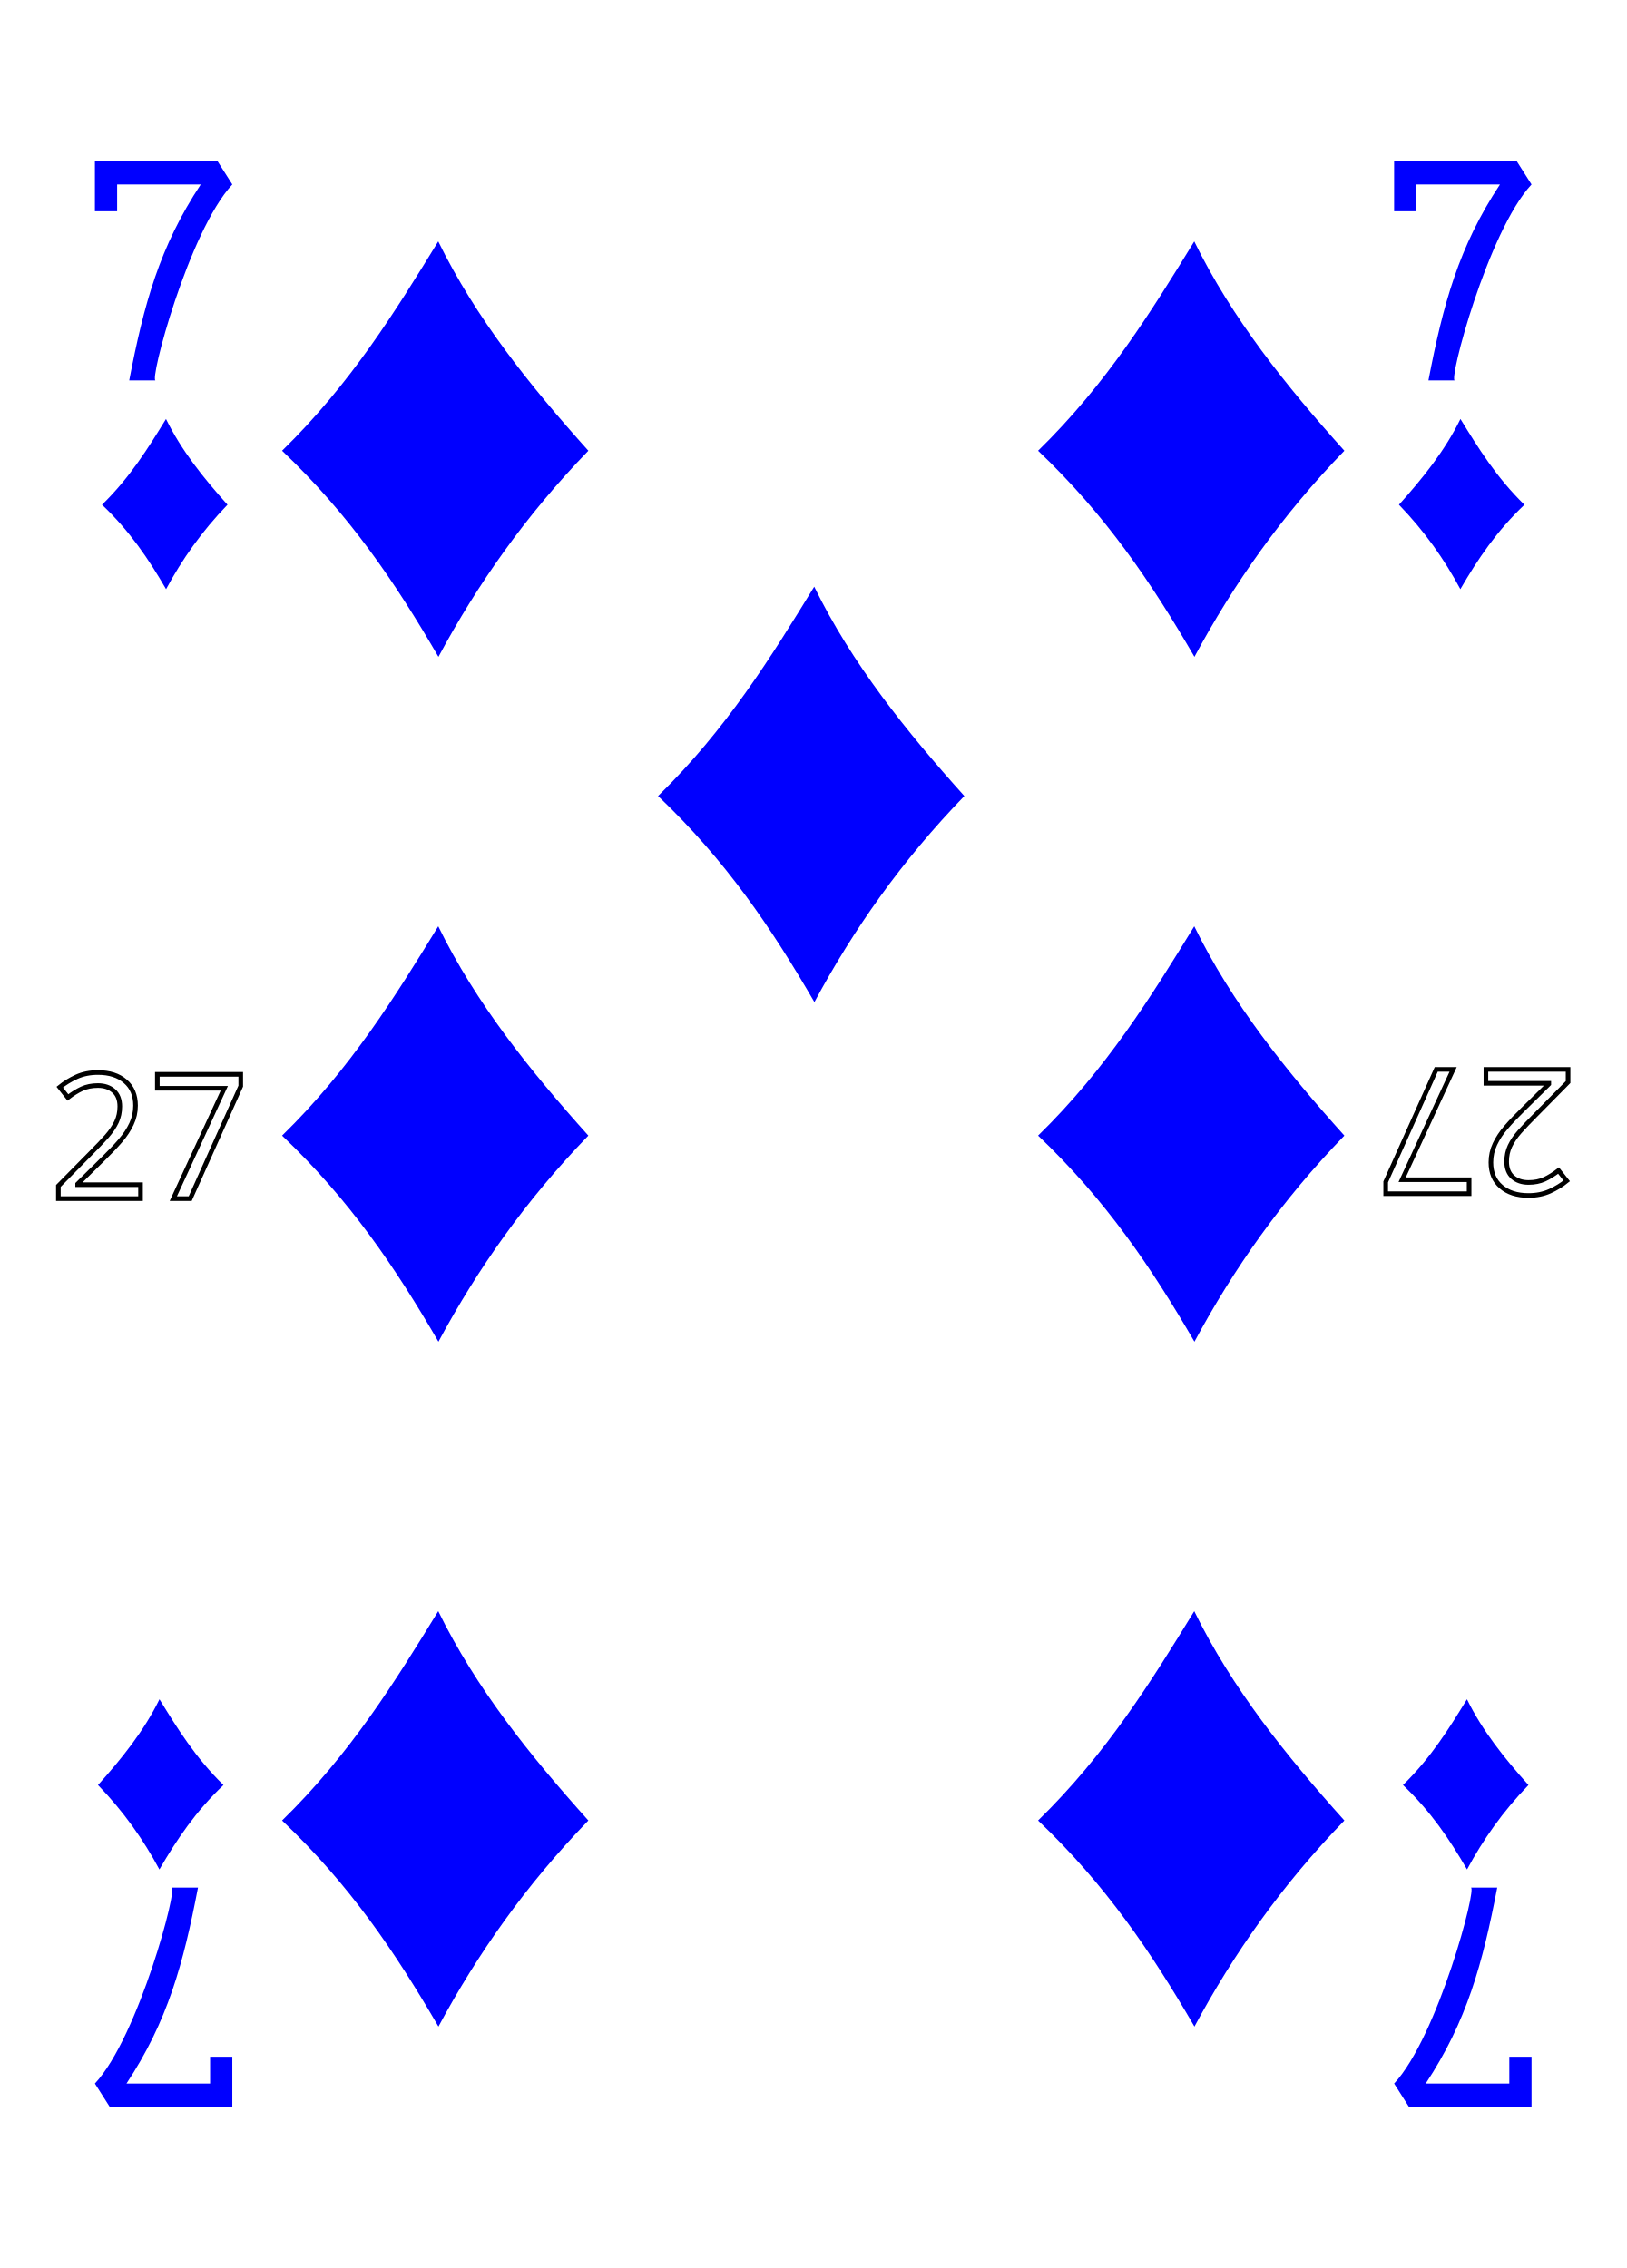
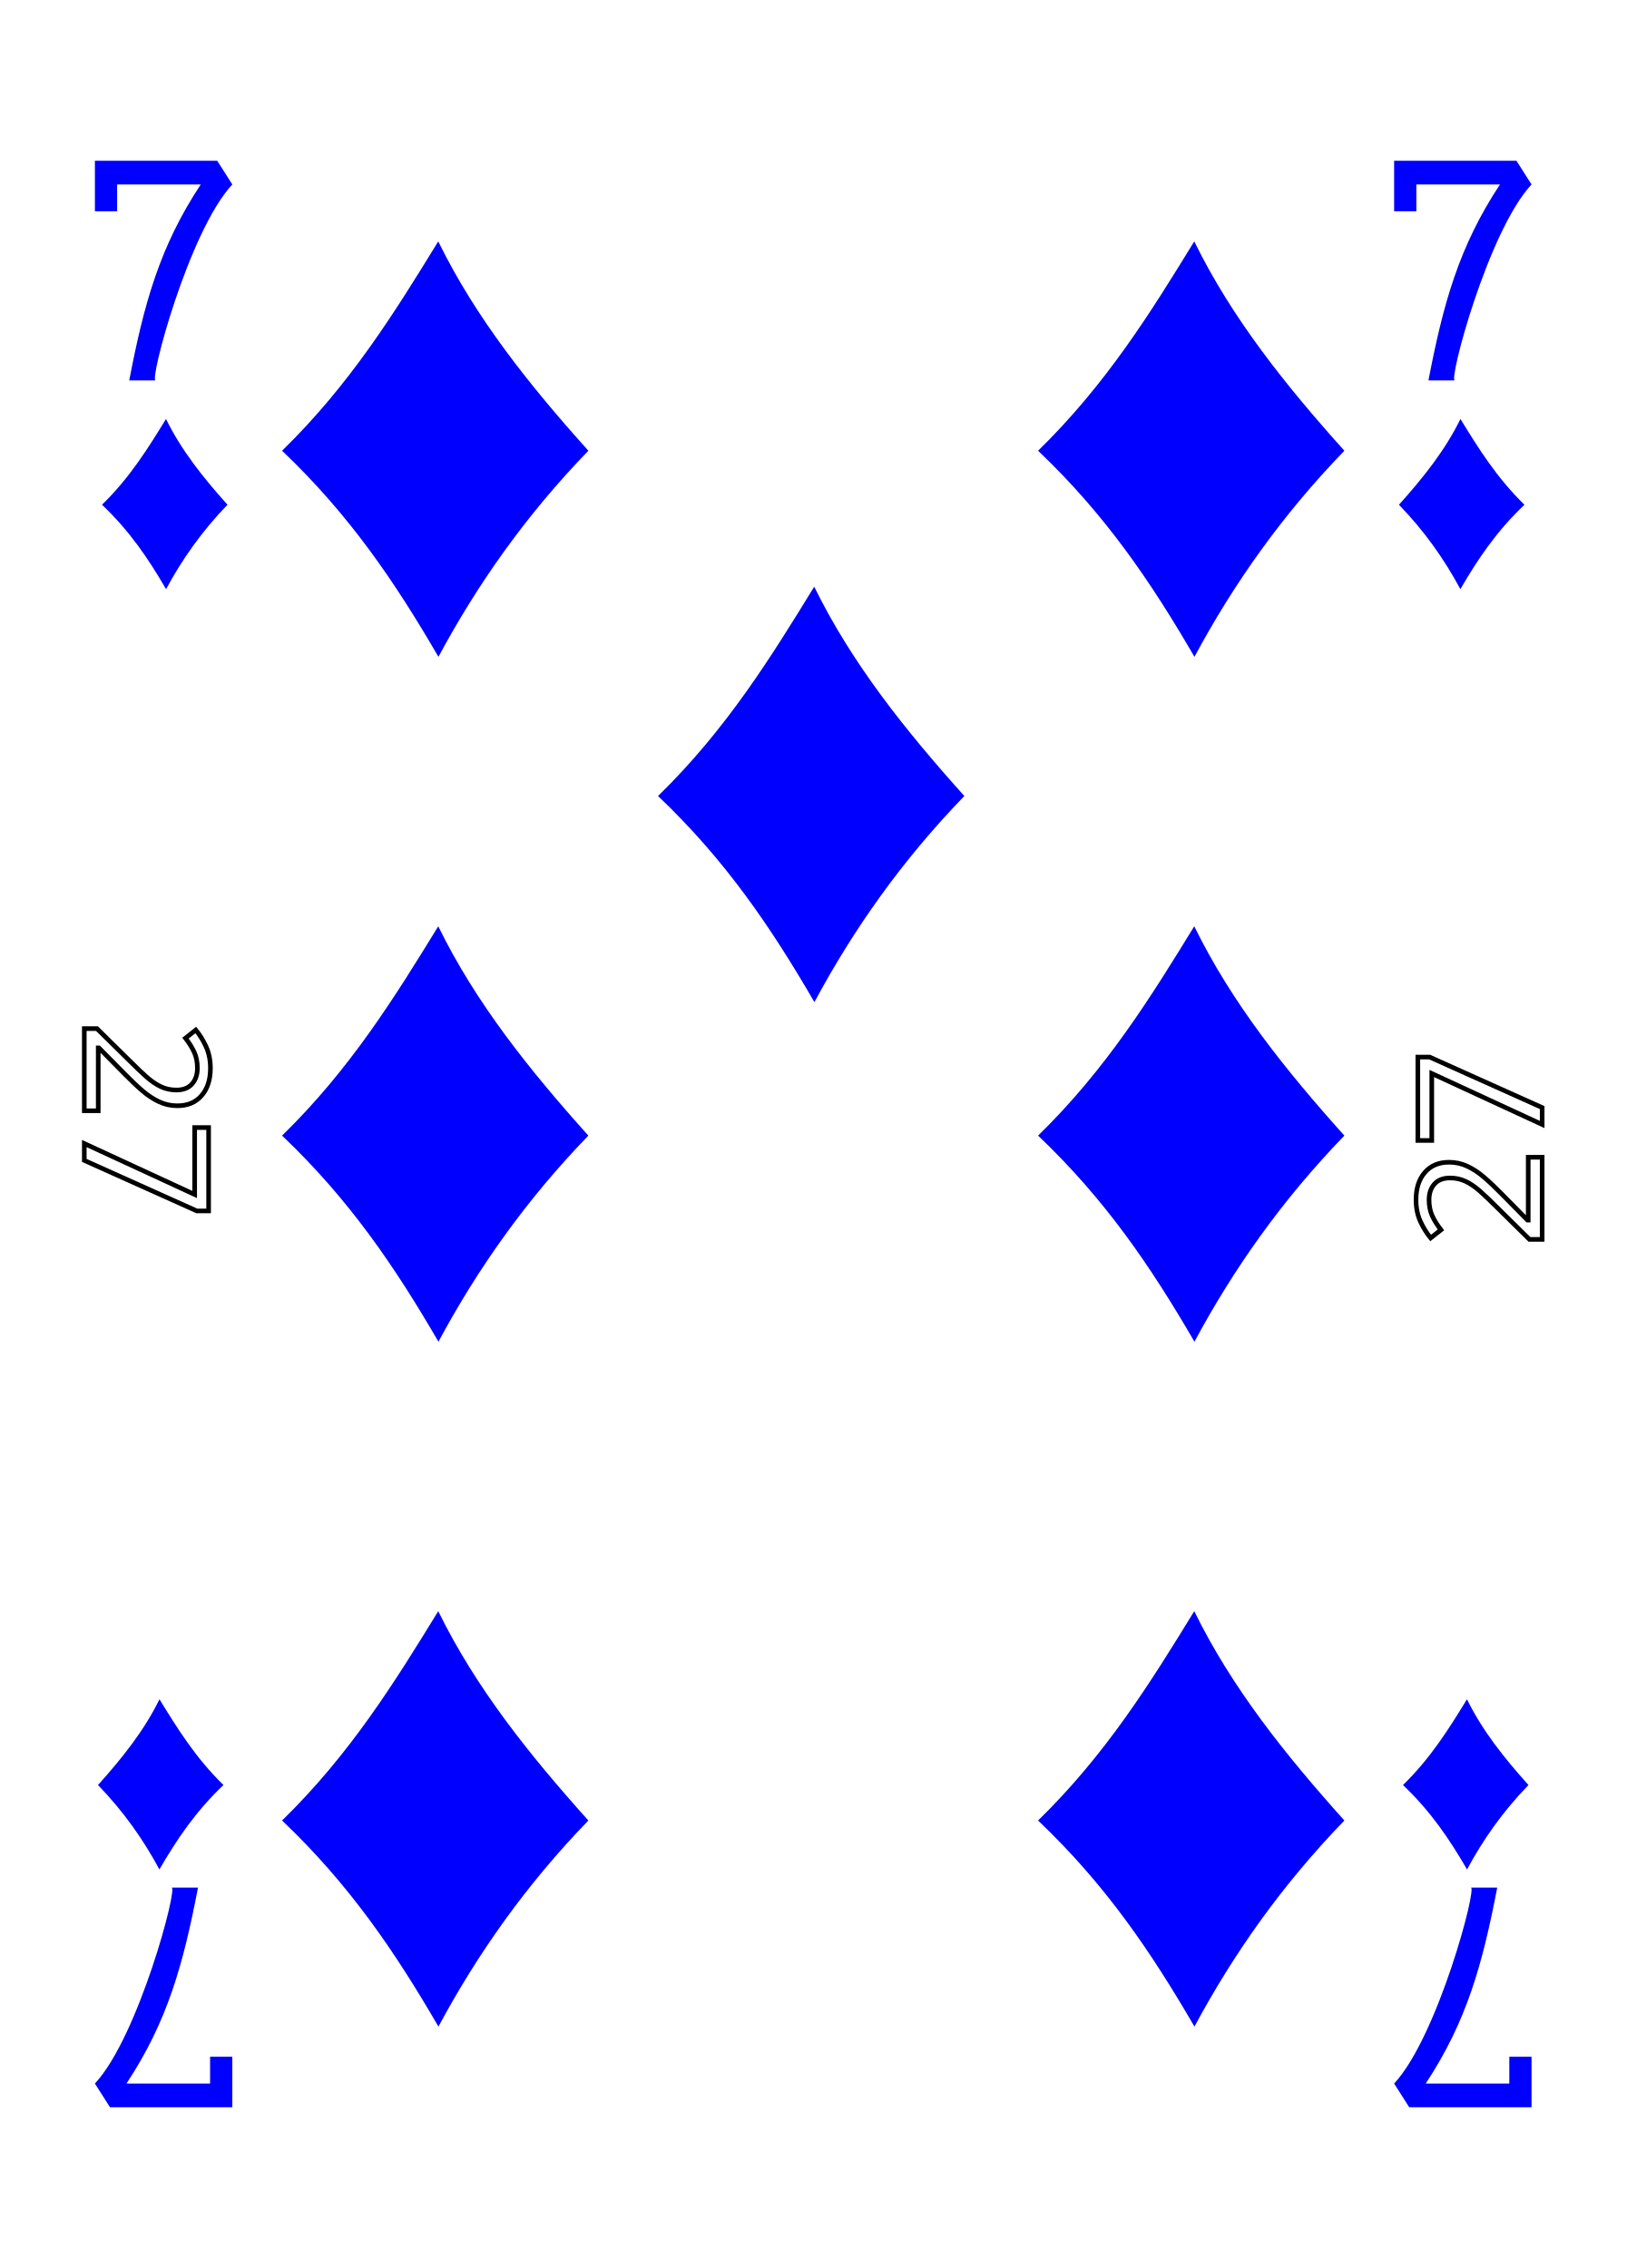
<svg xmlns="http://www.w3.org/2000/svg" xmlns:xlink="http://www.w3.org/1999/xlink" width="224.25" height="312.781" id="svg18947" version="1.1">
  <defs id="defs18949">
    <radialGradient xlink:href="#linearGradient3933" id="radialGradient3939" cx="44.15" cy="208.928" fx="44.15" fy="208.928" r="74.727" gradientTransform="matrix(0.9724199,-0.00350785,0.00204639,0.4092987,3227.78,-373.1903)" gradientUnits="userSpaceOnUse" />
    <linearGradient id="linearGradient3933">
      <stop style="stop-color:#000000;stop-opacity:1;" offset="0" id="stop3935" />
      <stop style="stop-color:#000000;stop-opacity:0;" offset="1" id="stop3937" />
    </linearGradient>
    <linearGradient xlink:href="#linearGradient3006" id="linearGradient3012" x1="81.906" y1="294.384" x2="178.156" y2="294.384" gradientUnits="userSpaceOnUse" gradientTransform="translate(3141.98,-362.7627)" />
    <linearGradient id="linearGradient3006">
      <stop style="stop-color:#ffffff;stop-opacity:1;" offset="0" id="stop3008" />
      <stop id="stop3014" offset="0.377" style="stop-color:#7f7f7f;stop-opacity:1;" />
      <stop style="stop-color:#ffffff;stop-opacity:1;" offset="0.802" id="stop3016" />
      <stop style="stop-color:#cccccc;stop-opacity:1" offset="1" id="stop3010" />
    </linearGradient>
    <linearGradient gradientTransform="translate(3141.98,-483.7627)" xlink:href="#linearGradient3804" id="linearGradient3810" x1="65.224" y1="394.696" x2="156.749" y2="394.696" gradientUnits="userSpaceOnUse" />
    <linearGradient id="linearGradient3804">
      <stop style="stop-color:#000000;stop-opacity:1;" offset="0" id="stop3806" />
      <stop id="stop3812" offset="0.5" style="stop-color:#333333;stop-opacity:1" />
      <stop style="stop-color:#000000;stop-opacity:1;" offset="1" id="stop3808" />
    </linearGradient>
    <radialGradient xlink:href="#linearGradient3024" id="radialGradient3030" cx="114.593" cy="428.493" fx="114.593" fy="428.493" r="43.142" gradientTransform="matrix(0.7913852,4.4166814e-8,0,0.4810074,3167.995,-285.211)" gradientUnits="userSpaceOnUse" />
    <linearGradient id="linearGradient3024">
      <stop id="stop3028" offset="0" style="stop-color:#000000;stop-opacity:1" />
      <stop id="stop3026" offset="1" style="stop-color:#242424;stop-opacity:1;" />
    </linearGradient>
    <linearGradient gradientTransform="translate(3141.98,-483.7627)" xlink:href="#linearGradient3101" id="linearGradient3113" gradientUnits="userSpaceOnUse" x1="145.602" y1="375.926" x2="183.78" y2="390.783" />
    <linearGradient id="linearGradient3101">
      <stop style="stop-color:#000000;stop-opacity:1;" offset="0" id="stop3103" />
      <stop style="stop-color:#000000;stop-opacity:0;" offset="1" id="stop3105" />
    </linearGradient>
    <linearGradient gradientTransform="translate(3141.98,-483.7627)" xlink:href="#linearGradient3101" id="linearGradient3107" x1="113.006" y1="395.661" x2="116.814" y2="405.196" gradientUnits="userSpaceOnUse" />
    <linearGradient xlink:href="#linearGradient3833" id="linearGradient3086" gradientUnits="userSpaceOnUse" gradientTransform="matrix(0.4384643,7.9081918e-4,-6.5324466e-4,0.5308057,573.4294,-3051.191)" x1="-158.781" y1="459.141" x2="-128.625" y2="459.141" />
    <linearGradient id="linearGradient3833">
      <stop style="stop-color:#000000;stop-opacity:1;" offset="0" id="stop3835" />
      <stop id="stop3841" offset="0.5" style="stop-color:#333333;stop-opacity:1" />
      <stop style="stop-color:#000000;stop-opacity:1" offset="1" id="stop3837" />
    </linearGradient>
    <linearGradient xlink:href="#linearGradient3851" id="linearGradient3088" gradientUnits="userSpaceOnUse" gradientTransform="matrix(0.4384643,7.9081918e-4,-6.5324466e-4,0.5308057,640.3105,-3052.331)" x1="-311.312" y1="463.516" x2="-281.156" y2="463.516" />
    <linearGradient id="linearGradient3851">
      <stop style="stop-color:#808080;stop-opacity:1;" offset="0" id="stop3853" />
      <stop id="stop3859" offset="0.5" style="stop-color:#ffffff;stop-opacity:1;" />
      <stop style="stop-color:#808080;stop-opacity:1;" offset="1" id="stop3855" />
    </linearGradient>
  </defs>
  <g transform="translate(-247.874,-381.6862)" id="layer1">
    <g transform="translate(267.498,-13916.819)" id="g11231" style="display:inline">
      <g id="g10356" transform="matrix(0.95,0,0,0.95,4.345646,720.7761)">
        <path style="fill:#0000ff;fill-opacity:1" id="path3397-3" d="m 15.707,14357.78 c 9.921,-9.681 16.436,-20.237 22.667,-30.389 5.464,11.17 13.306,20.942 21.786,30.389 -9.073,9.368 -16.105,19.386 -21.759,29.918 -6.268,-10.796 -12.866,-20.572 -22.694,-29.918 z" />
        <path style="fill:#0000ff;fill-opacity:1" id="path3399-5" d="m 15.707,14457.203 c 9.921,-9.681 16.436,-20.237 22.667,-30.388 5.464,11.169 13.306,20.942 21.786,30.388 -9.073,9.369 -16.105,19.387 -21.759,29.918 -6.268,-10.795 -12.866,-20.571 -22.694,-29.918 z" />
        <path style="fill:#0000ff;fill-opacity:1" id="path3401-9" d="m 15.707,14556.627 c 9.921,-9.682 16.436,-20.238 22.667,-30.389 5.464,11.17 13.306,20.942 21.786,30.389 -9.073,9.368 -16.105,19.386 -21.759,29.918 -6.268,-10.796 -12.866,-20.572 -22.694,-29.918 z" />
        <path style="fill:#0000ff;fill-opacity:1" id="path3403-9" d="m 70.274,14407.904 c 9.921,-9.681 16.436,-20.237 22.667,-30.389 5.464,11.17 13.306,20.942 21.786,30.389 -9.073,9.369 -16.105,19.386 -21.759,29.918 -6.268,-10.796 -12.866,-20.572 -22.694,-29.918 z" />
        <path style="fill:#0000ff;fill-opacity:1" id="path3407-8" d="m 125.43,14357.78 c 9.921,-9.681 16.436,-20.237 22.667,-30.389 5.464,11.17 13.306,20.942 21.786,30.389 -9.073,9.368 -16.105,19.386 -21.759,29.918 -6.268,-10.796 -12.866,-20.572 -22.694,-29.918 z" />
        <path style="fill:#0000ff;fill-opacity:1" id="path3409" d="m 125.43,14457.203 c 9.921,-9.681 16.436,-20.237 22.667,-30.388 5.464,11.169 13.306,20.942 21.786,30.388 -9.073,9.369 -16.105,19.387 -21.759,29.918 -6.268,-10.795 -12.866,-20.571 -22.694,-29.918 z" />
        <path style="fill:#0000ff;fill-opacity:1" id="path3411" d="m 125.43,14556.627 c 9.921,-9.682 16.436,-20.238 22.667,-30.389 5.464,11.17 13.306,20.942 21.786,30.389 -9.073,9.368 -16.105,19.386 -21.759,29.918 -6.268,-10.796 -12.866,-20.572 -22.694,-29.918 z" />
      </g>
      <path d="m 173.818,14544.68 c 3.861,-3.768 6.396,-7.876 8.821,-11.827 2.126,4.347 5.178,8.15 8.478,11.827 -3.531,3.645 -6.268,7.543 -8.468,11.642 -2.439,-4.201 -5.007,-8.006 -8.832,-11.642 z" id="path3718" style="fill:#0000ff;fill-opacity:1" />
      <path d="m -5.557,14368.114 c 3.861,-3.767 6.396,-7.875 8.821,-11.826 2.126,4.347 5.178,8.15 8.478,11.826 -3.531,3.647 -6.268,7.544 -8.468,11.644 -2.439,-4.202 -5.007,-8.006 -8.832,-11.644 z" id="path3720" style="fill:#0000ff;fill-opacity:1" />
      <path d="m -1.807,14350.971 c 2.026,-10.536 4.189,-18.441 9.861,-27.026 l -11.528,0 0,3.696 -3.064,0 0,-6.965 16.866,0 2.079,3.269 c -6.024,6.457 -11.541,27.33 -10.563,27.026 z" id="path7110-1" style="fill:#0000ff;fill-opacity:1;display:inline" />
      <path d="m 186.81,14558.821 c -2.026,10.536 -4.189,18.44 -9.861,27.026 l 11.528,0 0,-3.696 3.064,0 0,6.964 -16.866,0 -2.079,-3.268 c 6.024,-6.457 11.541,-27.331 10.563,-27.026 z" id="path7126-8" style="fill:#0000ff;fill-opacity:1;display:inline" />
      <path d="m 11.185,14544.68 c -3.861,-3.768 -6.396,-7.876 -8.821,-11.827 -2.126,4.347 -5.178,8.15 -8.478,11.827 3.531,3.645 6.268,7.543 8.468,11.642 2.439,-4.201 5.007,-8.006 8.832,-11.642 z" id="path3718-8" style="fill:#0000ff;fill-opacity:1" />
      <path d="m 190.559,14368.114 c -3.861,-3.767 -6.396,-7.875 -8.821,-11.826 -2.126,4.347 -5.178,8.15 -8.478,11.826 3.531,3.647 6.268,7.544 8.468,11.644 2.439,-4.202 5.007,-8.006 8.832,-11.644 z" id="path3720-4" style="fill:#0000ff;fill-opacity:1" />
      <path d="m 177.326,14350.971 c 2.026,-10.536 4.189,-18.441 9.861,-27.026 l -11.528,0 0,3.696 -3.064,0 0,-6.965 16.866,0 2.079,3.269 c -6.024,6.457 -11.541,27.33 -10.563,27.026 z" id="path7110-1-1" style="fill:#0000ff;fill-opacity:1;display:inline" />
      <path d="m 7.676,14558.821 c -2.025,10.536 -4.189,18.44 -9.861,27.026 l 11.528,0 0,-3.696 3.064,0 0,6.964 -16.866,0 -2.079,-3.268 c 6.024,-6.457 11.541,-27.331 10.563,-27.026 z" id="path7126-8-4" style="fill:#0000ff;fill-opacity:1;display:inline" />
    </g>
-     <text id="text70860-7" y="546.99" x="254.764" style="font-style:normal;font-variant:normal;font-weight:normal;font-stretch:normal;font-size:24.02px;line-height:125%;font-family:'Card Characters';-inkscape-font-specification:'Card Characters';text-align:start;letter-spacing:0px;word-spacing:0px;writing-mode:lr-tb;text-anchor:start;fill:none;stroke:#000000;stroke-width:0.636;stroke-opacity:1" xml:space="preserve">
-       <tspan id="tspan10357" x="254.764" y="546.99" style="stroke-width:0.636">27</tspan>
+     <text id="text70860-7" y="-259.495" x="522.387" style="font-size:24.02px;font-style:normal;font-variant:normal;font-weight:normal;font-stretch:normal;text-align:start;line-height:125%;letter-spacing:0px;word-spacing:0px;writing-mode:lr-tb;text-anchor:start;fill:none;stroke:#000000;stroke-width:0.636;stroke-opacity:1;font-family:Card Characters;-inkscape-font-specification:Card Characters" xml:space="preserve" transform="matrix(0,1,-1,0,0,0)">
+       <tspan id="tspan10357" x="522.387" y="-259.495" style="stroke-width:0.636">27</tspan>
    </text>
    <use x="0" y="0" xlink:href="#text70860-7" id="use50350" transform="matrix(-1,0,0,-1,719.9981,1076.154)" width="224.25" height="312.781" />
  </g>
</svg>
